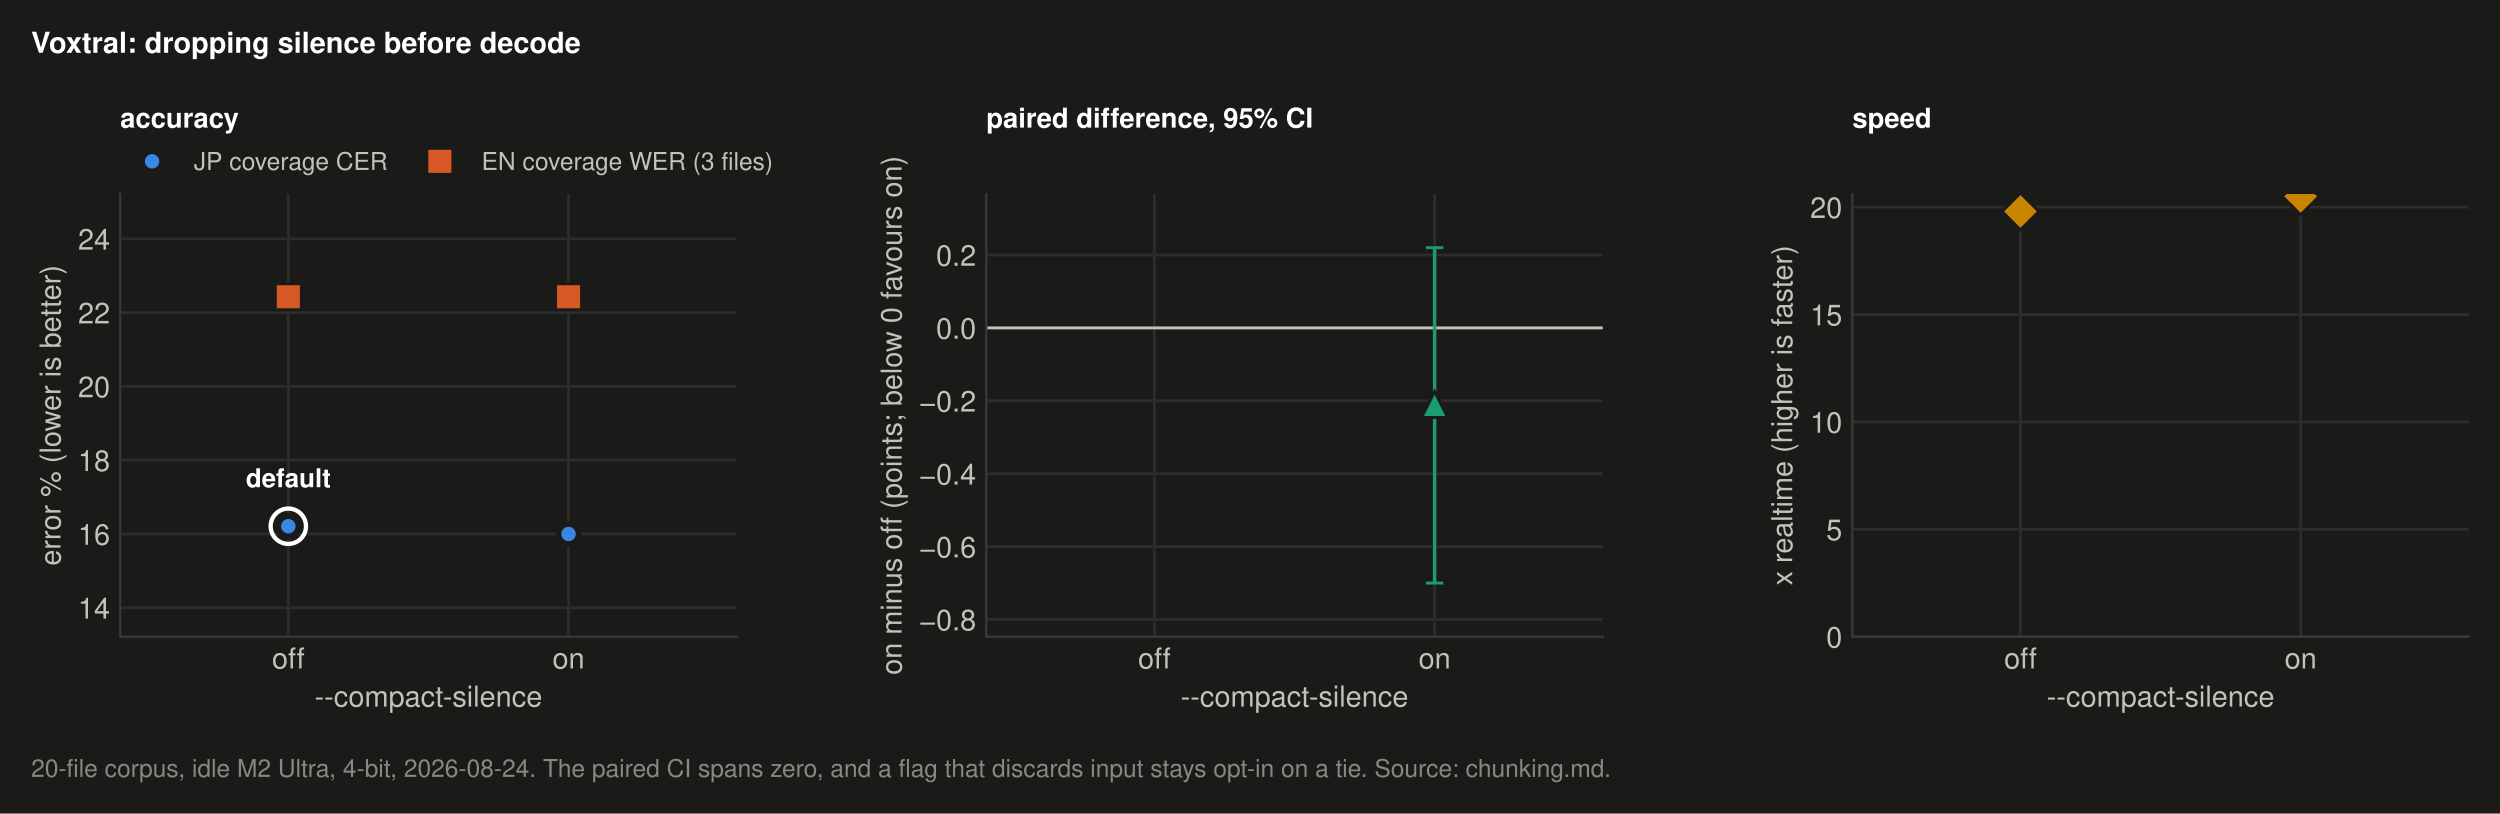
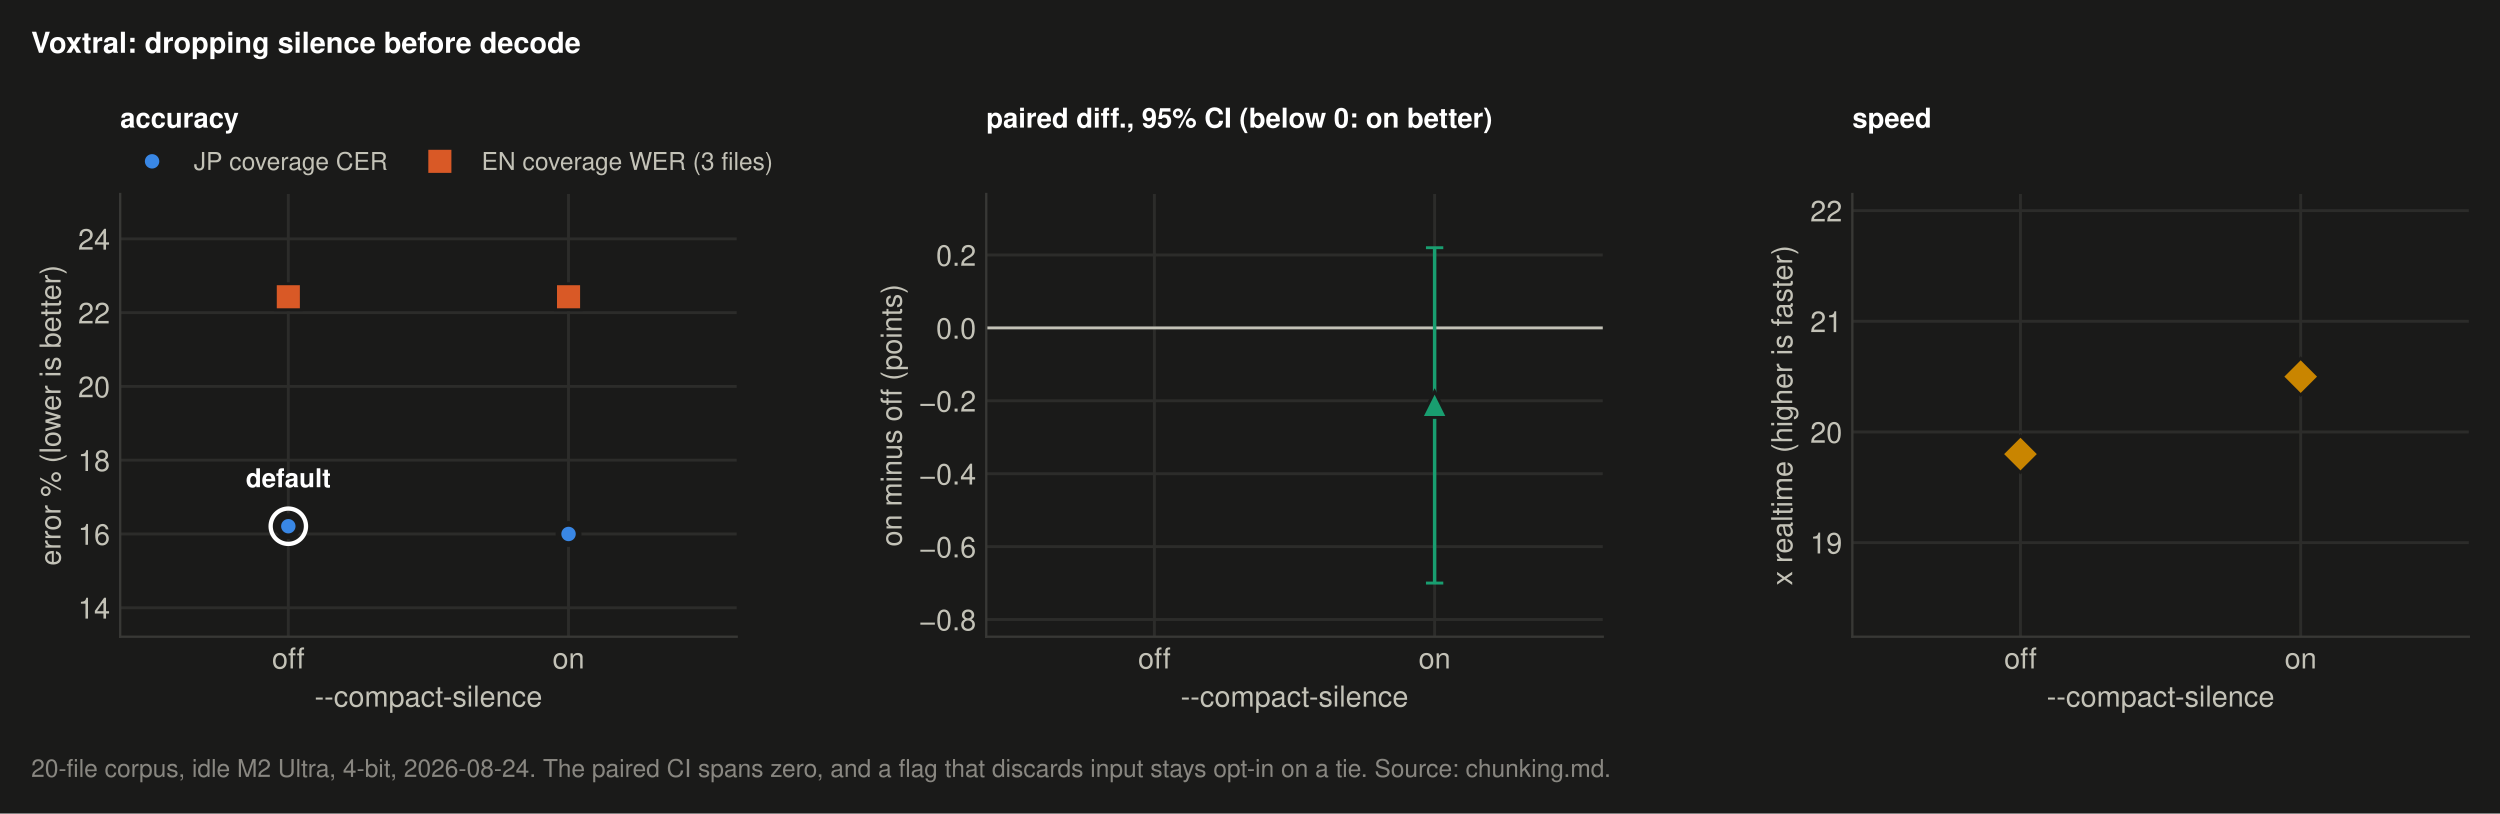
<svg xmlns="http://www.w3.org/2000/svg" xmlns:xlink="http://www.w3.org/1999/xlink" width="866.16pt" height="281.856pt" viewBox="0 0 866.16 281.856" version="1.1">
  <defs>
    <style type="text/css">*{stroke-linejoin: round; stroke-linecap: butt}</style>
  </defs>
  <g id="figure_1">
    <g id="patch_1">
      <path d="M 0 281.856  L 866.16 281.856  L 866.16 0  L 0 0  z " style="fill: #1a1a19" />
    </g>
    <g id="axes_1">
      <g id="patch_2">
        <path d="M 41.64 220.601  L 255.232 220.601  L 255.232 67.22  L 41.64 67.22  z " style="fill: #1a1a19" />
      </g>
      <g id="matplotlib.axis_1">
        <g id="xtick_1">
          <g id="line2d_1">
            <path d="M 99.892 220.601  L 99.892 67.22  " clip-path="url(#p9216b3f313)" style="fill: none; stroke: #2c2c2a; stroke-linecap: round" />
          </g>
          <g id="line2d_2" />
          <g id="text_1">
            <text style="font-size: 10px; font-family: 'Helvetica', 'Arial', 'DejaVu Sans'; text-anchor: middle; fill: #c3c2b7" x="99.892" y="231.601" transform="rotate(-0 99.89226 231.6008)">off</text>
          </g>
        </g>
        <g id="xtick_2">
          <g id="line2d_3">
            <path d="M 196.979 220.601  L 196.979 67.22  " clip-path="url(#p9216b3f313)" style="fill: none; stroke: #2c2c2a; stroke-linecap: round" />
          </g>
          <g id="line2d_4" />
          <g id="text_2">
            <text style="font-size: 10px; font-family: 'Helvetica', 'Arial', 'DejaVu Sans'; text-anchor: middle; fill: #c3c2b7" x="196.979" y="231.601" transform="rotate(-0 196.9794 231.6008)">on</text>
          </g>
        </g>
        <g id="text_3">
          <text style="font-size: 10px; font-family: 'Helvetica', 'Arial', 'DejaVu Sans'; text-anchor: middle; fill: #c3c2b7" x="148.436" y="244.8" transform="rotate(-0 148.4358 244.8)">--compact-silence</text>
        </g>
      </g>
      <g id="matplotlib.axis_2">
        <g id="ytick_1">
          <g id="line2d_5">
            <path d="M 41.64 210.567  L 255.232 210.567  " clip-path="url(#p9216b3f313)" style="fill: none; stroke: #2c2c2a; stroke-linecap: round" />
          </g>
          <g id="line2d_6" />
          <g id="text_4">
            <text style="font-size: 10px; font-family: 'Helvetica', 'Arial', 'DejaVu Sans'; text-anchor: end; fill: #c3c2b7" x="38.14" y="214.317" transform="rotate(-0 38.14 214.3171)">14</text>
          </g>
        </g>
        <g id="ytick_2">
          <g id="line2d_7">
            <path d="M 41.64 185.004  L 255.232 185.004  " clip-path="url(#p9216b3f313)" style="fill: none; stroke: #2c2c2a; stroke-linecap: round" />
          </g>
          <g id="line2d_8" />
          <g id="text_5">
            <text style="font-size: 10px; font-family: 'Helvetica', 'Arial', 'DejaVu Sans'; text-anchor: end; fill: #c3c2b7" x="38.14" y="188.754" transform="rotate(-0 38.14 188.7537)">16</text>
          </g>
        </g>
        <g id="ytick_3">
          <g id="line2d_9">
            <path d="M 41.64 159.44  L 255.232 159.44  " clip-path="url(#p9216b3f313)" style="fill: none; stroke: #2c2c2a; stroke-linecap: round" />
          </g>
          <g id="line2d_10" />
          <g id="text_6">
            <text style="font-size: 10px; font-family: 'Helvetica', 'Arial', 'DejaVu Sans'; text-anchor: end; fill: #c3c2b7" x="38.14" y="163.19" transform="rotate(-0 38.14 163.1902)">18</text>
          </g>
        </g>
        <g id="ytick_4">
          <g id="line2d_11">
            <path d="M 41.64 133.877  L 255.232 133.877  " clip-path="url(#p9216b3f313)" style="fill: none; stroke: #2c2c2a; stroke-linecap: round" />
          </g>
          <g id="line2d_12" />
          <g id="text_7">
            <text style="font-size: 10px; font-family: 'Helvetica', 'Arial', 'DejaVu Sans'; text-anchor: end; fill: #c3c2b7" x="38.14" y="137.627" transform="rotate(-0 38.14 137.6267)">20</text>
          </g>
        </g>
        <g id="ytick_5">
          <g id="line2d_13">
            <path d="M 41.64 108.313  L 255.232 108.313  " clip-path="url(#p9216b3f313)" style="fill: none; stroke: #2c2c2a; stroke-linecap: round" />
          </g>
          <g id="line2d_14" />
          <g id="text_8">
            <text style="font-size: 10px; font-family: 'Helvetica', 'Arial', 'DejaVu Sans'; text-anchor: end; fill: #c3c2b7" x="38.14" y="112.063" transform="rotate(-0 38.14 112.0633)">22</text>
          </g>
        </g>
        <g id="ytick_6">
          <g id="line2d_15">
            <path d="M 41.64 82.75  L 255.232 82.75  " clip-path="url(#p9216b3f313)" style="fill: none; stroke: #2c2c2a; stroke-linecap: round" />
          </g>
          <g id="line2d_16" />
          <g id="text_9">
            <text style="font-size: 10px; font-family: 'Helvetica', 'Arial', 'DejaVu Sans'; text-anchor: end; fill: #c3c2b7" x="38.14" y="86.5" transform="rotate(-0 38.14 86.4998)">24</text>
          </g>
        </g>
        <g id="text_10">
          <text style="font-size: 10px; font-family: 'Helvetica', 'Arial', 'DejaVu Sans'; text-anchor: middle; fill: #c3c2b7" x="20.977" y="143.91" transform="rotate(-90 20.9775 143.9104)">error % (lower is better)</text>
        </g>
      </g>
      <g id="patch_3">
        <path d="M 41.64 220.601  L 41.64 67.22  " style="fill: none; stroke: #383835; stroke-width: 0.8; stroke-linejoin: miter; stroke-linecap: square" />
      </g>
      <g id="patch_4">
        <path d="M 41.64 220.601  L 255.232 220.601  " style="fill: none; stroke: #383835; stroke-width: 0.8; stroke-linejoin: miter; stroke-linecap: square" />
      </g>
      <g id="line2d_17">
        <defs>
          <path id="m3d7b4c0e3e" d="M 0 3.5  C 0.928 3.5 1.819 3.131 2.475 2.475  C 3.131 1.819 3.5 0.928 3.5 0  C 3.5 -0.928 3.131 -1.819 2.475 -2.475  C 1.819 -3.131 0.928 -3.5 0 -3.5  C -0.928 -3.5 -1.819 -3.131 -2.475 -2.475  C -3.131 -1.819 -3.5 -0.928 -3.5 0  C -3.5 0.928 -3.131 1.819 -2.475 2.475  C -1.819 3.131 -0.928 3.5 0 3.5  z " style="stroke: #1a1a19; stroke-width: 2" />
        </defs>
        <g clip-path="url(#p9216b3f313)">
          <use xlink:href="#m3d7b4c0e3e" x="99.892" y="182.319" style="fill: #3987e5; stroke: #1a1a19; stroke-width: 2" />
          <use xlink:href="#m3d7b4c0e3e" x="196.979" y="185.004" style="fill: #3987e5; stroke: #1a1a19; stroke-width: 2" />
        </g>
      </g>
      <g id="line2d_18">
        <defs>
          <path id="m81e0faa51b" d="M -4.5 4.5  L 4.5 4.5  L 4.5 -4.5  L -4.5 -4.5  z " style="stroke: #1a1a19; stroke-linejoin: miter" />
        </defs>
        <g clip-path="url(#p9216b3f313)">
          <use xlink:href="#m81e0faa51b" x="99.892" y="102.817" style="fill: #d95926; stroke: #1a1a19; stroke-linejoin: miter" />
          <use xlink:href="#m81e0faa51b" x="196.979" y="102.817" style="fill: #d95926; stroke: #1a1a19; stroke-linejoin: miter" />
        </g>
      </g>
      <g id="text_11">
        <text style="font-weight: 700; font-size: 9px; font-family: 'Helvetica', 'Arial', 'DejaVu Sans'; text-anchor: middle; fill: #ffffff" x="99.892" y="168.79" transform="rotate(-0 99.89226 168.7902)">default</text>
      </g>
      <g id="text_12">
        <text style="font-weight: 700; font-size: 9.5px; font-family: 'Helvetica', 'Arial', 'DejaVu Sans'; text-anchor: start; fill: #ffffff" x="41.64" y="44.22" transform="rotate(-0 41.64 44.22)">accuracy</text>
      </g>
      <g id="PathCollection_1">
        <path d="M 99.892 188.443  C 101.516 188.443 103.074 187.798 104.222 186.65  C 105.371 185.501 106.016 183.944 106.016 182.319  C 106.016 180.695 105.371 179.138 104.222 177.989  C 103.074 176.841 101.516 176.196 99.892 176.196  C 98.268 176.196 96.71 176.841 95.562 177.989  C 94.414 179.138 93.769 180.695 93.769 182.319  C 93.769 183.944 94.414 185.501 95.562 186.65  C 96.71 187.798 98.268 188.443 99.892 188.443  L 99.892 188.443  z " clip-path="url(#p9216b3f313)" style="fill: none; stroke: #ffffff; stroke-width: 1.5" />
      </g>
      <g id="legend_1">
        <g id="line2d_19">
          <g>
            <use xlink:href="#m3d7b4c0e3e" x="52.69" y="55.897" style="fill: #3987e5; stroke: #1a1a19; stroke-width: 2" />
          </g>
        </g>
        <g id="text_13">
          <text style="font-size: 8.5px; font-family: 'Helvetica', 'Arial', 'DejaVu Sans'; text-anchor: start; fill: #c3c2b7" x="67.14" y="58.872" transform="rotate(-0 67.14 58.87176)">JP coverage CER</text>
        </g>
        <g id="line2d_20">
          <g>
            <use xlink:href="#m81e0faa51b" x="152.395" y="55.897" style="fill: #d95926; stroke: #1a1a19; stroke-linejoin: miter" />
          </g>
        </g>
        <g id="text_14">
          <text style="font-size: 8.5px; font-family: 'Helvetica', 'Arial', 'DejaVu Sans'; text-anchor: start; fill: #c3c2b7" x="166.845" y="58.872" transform="rotate(-0 166.845 58.87176)">EN coverage WER (3 files)</text>
        </g>
      </g>
    </g>
    <g id="axes_2">
      <g id="patch_5">
        <path d="M 341.704 220.601  L 555.296 220.601  L 555.296 67.22  L 341.704 67.22  z " style="fill: #1a1a19" />
      </g>
      <g id="matplotlib.axis_3">
        <g id="xtick_3">
          <g id="line2d_21">
            <path d="M 399.956 220.601  L 399.956 67.22  " clip-path="url(#p301b447004)" style="fill: none; stroke: #2c2c2a; stroke-linecap: round" />
          </g>
          <g id="line2d_22" />
          <g id="text_15">
            <text style="font-size: 10px; font-family: 'Helvetica', 'Arial', 'DejaVu Sans'; text-anchor: middle; fill: #c3c2b7" x="399.956" y="231.601" transform="rotate(-0 399.9565 231.6008)">off</text>
          </g>
        </g>
        <g id="xtick_4">
          <g id="line2d_23">
            <path d="M 497.044 220.601  L 497.044 67.22  " clip-path="url(#p301b447004)" style="fill: none; stroke: #2c2c2a; stroke-linecap: round" />
          </g>
          <g id="line2d_24" />
          <g id="text_16">
            <text style="font-size: 10px; font-family: 'Helvetica', 'Arial', 'DejaVu Sans'; text-anchor: middle; fill: #c3c2b7" x="497.044" y="231.601" transform="rotate(-0 497.0435 231.6008)">on</text>
          </g>
        </g>
        <g id="text_17">
          <text style="font-size: 10px; font-family: 'Helvetica', 'Arial', 'DejaVu Sans'; text-anchor: middle; fill: #c3c2b7" x="448.5" y="244.8" transform="rotate(-0 448.5 244.8)">--compact-silence</text>
        </g>
      </g>
      <g id="matplotlib.axis_4">
        <g id="ytick_7">
          <g id="line2d_25">
            <path d="M 341.704 214.639  L 555.296 214.639  " clip-path="url(#p301b447004)" style="fill: none; stroke: #2c2c2a; stroke-linecap: round" />
          </g>
          <g id="line2d_26" />
          <g id="text_18">
            <text style="font-size: 10px; font-family: 'Helvetica', 'Arial', 'DejaVu Sans'; text-anchor: end; fill: #c3c2b7" x="338.204" y="218.389" transform="rotate(-0 338.2042 218.3893)">−0.8</text>
          </g>
        </g>
        <g id="ytick_8">
          <g id="line2d_27">
            <path d="M 341.704 189.379  L 555.296 189.379  " clip-path="url(#p301b447004)" style="fill: none; stroke: #2c2c2a; stroke-linecap: round" />
          </g>
          <g id="line2d_28" />
          <g id="text_19">
            <text style="font-size: 10px; font-family: 'Helvetica', 'Arial', 'DejaVu Sans'; text-anchor: end; fill: #c3c2b7" x="338.204" y="193.129" transform="rotate(-0 338.2042 193.129)">−0.6</text>
          </g>
        </g>
        <g id="ytick_9">
          <g id="line2d_29">
            <path d="M 341.704 164.119  L 555.296 164.119  " clip-path="url(#p301b447004)" style="fill: none; stroke: #2c2c2a; stroke-linecap: round" />
          </g>
          <g id="line2d_30" />
          <g id="text_20">
            <text style="font-size: 10px; font-family: 'Helvetica', 'Arial', 'DejaVu Sans'; text-anchor: end; fill: #c3c2b7" x="338.204" y="167.869" transform="rotate(-0 338.2042 167.8687)">−0.4</text>
          </g>
        </g>
        <g id="ytick_10">
          <g id="line2d_31">
            <path d="M 341.704 138.858  L 555.296 138.858  " clip-path="url(#p301b447004)" style="fill: none; stroke: #2c2c2a; stroke-linecap: round" />
          </g>
          <g id="line2d_32" />
          <g id="text_21">
            <text style="font-size: 10px; font-family: 'Helvetica', 'Arial', 'DejaVu Sans'; text-anchor: end; fill: #c3c2b7" x="338.204" y="142.608" transform="rotate(-0 338.2042 142.6083)">−0.2</text>
          </g>
        </g>
        <g id="ytick_11">
          <g id="line2d_33">
            <path d="M 341.704 113.598  L 555.296 113.598  " clip-path="url(#p301b447004)" style="fill: none; stroke: #2c2c2a; stroke-linecap: round" />
          </g>
          <g id="line2d_34" />
          <g id="text_22">
            <text style="font-size: 10px; font-family: 'Helvetica', 'Arial', 'DejaVu Sans'; text-anchor: end; fill: #c3c2b7" x="338.204" y="117.348" transform="rotate(-0 338.2042 117.348)">0.0</text>
          </g>
        </g>
        <g id="ytick_12">
          <g id="line2d_35">
            <path d="M 341.704 88.338  L 555.296 88.338  " clip-path="url(#p301b447004)" style="fill: none; stroke: #2c2c2a; stroke-linecap: round" />
          </g>
          <g id="line2d_36" />
          <g id="text_23">
            <text style="font-size: 10px; font-family: 'Helvetica', 'Arial', 'DejaVu Sans'; text-anchor: end; fill: #c3c2b7" x="338.204" y="92.088" transform="rotate(-0 338.2042 92.08764)">0.2</text>
          </g>
        </g>
        <g id="text_24">
-           <text style="font-size: 10px; font-family: 'Helvetica', 'Arial', 'DejaVu Sans'; text-anchor: middle; fill: #c3c2b7" x="312.379" y="143.91" transform="rotate(-90 312.3792 143.9104)">on minus off (points; below 0 favours on)</text>
+           <text style="font-size: 10px; font-family: 'Helvetica', 'Arial', 'DejaVu Sans'; text-anchor: middle; fill: #c3c2b7" x="312.379" y="143.91" transform="rotate(-90 312.3792 143.9104)">on minus off (points)</text>
        </g>
      </g>
      <g id="line2d_37">
        <path d="M 341.704 113.598  L 555.296 113.598  " clip-path="url(#p301b447004)" style="fill: none; stroke: #c3c2b7; stroke-linecap: round" />
      </g>
      <g id="LineCollection_1">
        <path d="M 497.044 202.009  L 497.044 85.812  " clip-path="url(#p301b447004)" style="fill: none; stroke: #199e70; stroke-width: 1.2" />
      </g>
      <g id="line2d_38">
        <defs>
          <path id="m2e1cc6d336" d="M 3 0  L -3 -0  " style="stroke: #199e70" />
        </defs>
        <g clip-path="url(#p301b447004)">
          <use xlink:href="#m2e1cc6d336" x="497.044" y="202.009" style="fill: #1f77b4; stroke: #199e70" />
        </g>
      </g>
      <g id="line2d_39">
        <g clip-path="url(#p301b447004)">
          <use xlink:href="#m2e1cc6d336" x="497.044" y="85.812" style="fill: #1f77b4; stroke: #199e70" />
        </g>
      </g>
      <g id="patch_6">
        <path d="M 341.704 220.601  L 341.704 67.22  " style="fill: none; stroke: #383835; stroke-width: 0.8; stroke-linejoin: miter; stroke-linecap: square" />
      </g>
      <g id="patch_7">
        <path d="M 341.704 220.601  L 555.296 220.601  " style="fill: none; stroke: #383835; stroke-width: 0.8; stroke-linejoin: miter; stroke-linecap: square" />
      </g>
      <g id="line2d_40">
        <defs>
          <path id="m14c831bd54" d="M 0 -4.5  L -4.5 4.5  L 4.5 4.5  z " style="stroke: #1a1a19; stroke-linejoin: miter" />
        </defs>
        <g clip-path="url(#p301b447004)">
          <use xlink:href="#m14c831bd54" x="497.044" y="140.121" style="fill: #199e70; stroke: #1a1a19; stroke-linejoin: miter" />
        </g>
      </g>
      <g id="text_25">
-         <text style="font-weight: 700; font-size: 9.5px; font-family: 'Helvetica', 'Arial', 'DejaVu Sans'; text-anchor: start; fill: #ffffff" x="341.704" y="44.22" transform="rotate(-0 341.7042 44.22)">paired difference, 95% CI</text>
+         <text style="font-weight: 700; font-size: 9.5px; font-family: 'Helvetica', 'Arial', 'DejaVu Sans'; text-anchor: start; fill: #ffffff" x="341.704" y="44.22" transform="rotate(-0 341.7042 44.22)">paired diff., 95% CI (below 0: on better)</text>
      </g>
    </g>
    <g id="axes_3">
      <g id="patch_8">
        <path d="M 641.768 220.601  L 855.36 220.601  L 855.36 67.22  L 641.768 67.22  z " style="fill: #1a1a19" />
      </g>
      <g id="matplotlib.axis_5">
        <g id="xtick_5">
          <g id="line2d_41">
            <path d="M 700.021 220.601  L 700.021 67.22  " clip-path="url(#p0d8b95e75e)" style="fill: none; stroke: #2c2c2a; stroke-linecap: round" />
          </g>
          <g id="line2d_42" />
          <g id="text_26">
            <text style="font-size: 10px; font-family: 'Helvetica', 'Arial', 'DejaVu Sans'; text-anchor: middle; fill: #c3c2b7" x="700.021" y="231.601" transform="rotate(-0 700.0206 231.6008)">off</text>
          </g>
        </g>
        <g id="xtick_6">
          <g id="line2d_43">
            <path d="M 797.108 220.601  L 797.108 67.22  " clip-path="url(#p0d8b95e75e)" style="fill: none; stroke: #2c2c2a; stroke-linecap: round" />
          </g>
          <g id="line2d_44" />
          <g id="text_27">
            <text style="font-size: 10px; font-family: 'Helvetica', 'Arial', 'DejaVu Sans'; text-anchor: middle; fill: #c3c2b7" x="797.108" y="231.601" transform="rotate(-0 797.1077 231.6008)">on</text>
          </g>
        </g>
        <g id="text_28">
          <text style="font-size: 10px; font-family: 'Helvetica', 'Arial', 'DejaVu Sans'; text-anchor: middle; fill: #c3c2b7" x="748.564" y="244.8" transform="rotate(-0 748.5642 244.8)">--compact-silence</text>
        </g>
      </g>
      <g id="matplotlib.axis_6">
        <g id="ytick_13">
          <g id="line2d_45">
-             <path d="M 641.768 220.601  L 855.36 220.601  " clip-path="url(#p0d8b95e75e)" style="fill: none; stroke: #2c2c2a; stroke-linecap: round" />
+             <path d="M 641.768 188.007  L 855.36 188.007  " clip-path="url(#p0d8b95e75e)" style="fill: none; stroke: #2c2c2a; stroke-linecap: round" />
          </g>
          <g id="line2d_46" />
          <g id="text_29">
-             <text style="font-size: 10px; font-family: 'Helvetica', 'Arial', 'DejaVu Sans'; text-anchor: end; fill: #c3c2b7" x="638.268" y="224.351" transform="rotate(-0 638.2684 224.3508)">0</text>
+             <text style="font-size: 10px; font-family: 'Helvetica', 'Arial', 'DejaVu Sans'; text-anchor: end; fill: #c3c2b7" x="638.268" y="191.757" transform="rotate(-0 638.2684 191.7574)">19</text>
          </g>
        </g>
        <g id="ytick_14">
          <g id="line2d_47">
-             <path d="M 641.768 183.394  L 855.36 183.394  " clip-path="url(#p0d8b95e75e)" style="fill: none; stroke: #2c2c2a; stroke-linecap: round" />
+             <path d="M 641.768 149.662  L 855.36 149.662  " clip-path="url(#p0d8b95e75e)" style="fill: none; stroke: #2c2c2a; stroke-linecap: round" />
          </g>
          <g id="line2d_48" />
          <g id="text_30">
-             <text style="font-size: 10px; font-family: 'Helvetica', 'Arial', 'DejaVu Sans'; text-anchor: end; fill: #c3c2b7" x="638.268" y="187.144" transform="rotate(-0 638.2684 187.1441)">5</text>
+             <text style="font-size: 10px; font-family: 'Helvetica', 'Arial', 'DejaVu Sans'; text-anchor: end; fill: #c3c2b7" x="638.268" y="153.412" transform="rotate(-0 638.2684 153.4122)">20</text>
          </g>
        </g>
        <g id="ytick_15">
          <g id="line2d_49">
-             <path d="M 641.768 146.187  L 855.36 146.187  " clip-path="url(#p0d8b95e75e)" style="fill: none; stroke: #2c2c2a; stroke-linecap: round" />
+             <path d="M 641.768 111.317  L 855.36 111.317  " clip-path="url(#p0d8b95e75e)" style="fill: none; stroke: #2c2c2a; stroke-linecap: round" />
          </g>
          <g id="line2d_50" />
          <g id="text_31">
-             <text style="font-size: 10px; font-family: 'Helvetica', 'Arial', 'DejaVu Sans'; text-anchor: end; fill: #c3c2b7" x="638.268" y="149.937" transform="rotate(-0 638.2684 149.9374)">10</text>
+             <text style="font-size: 10px; font-family: 'Helvetica', 'Arial', 'DejaVu Sans'; text-anchor: end; fill: #c3c2b7" x="638.268" y="115.067" transform="rotate(-0 638.2684 115.067)">21</text>
          </g>
        </g>
        <g id="ytick_16">
          <g id="line2d_51">
-             <path d="M 641.768 108.981  L 855.36 108.981  " clip-path="url(#p0d8b95e75e)" style="fill: none; stroke: #2c2c2a; stroke-linecap: round" />
+             <path d="M 641.768 72.972  L 855.36 72.972  " clip-path="url(#p0d8b95e75e)" style="fill: none; stroke: #2c2c2a; stroke-linecap: round" />
          </g>
          <g id="line2d_52" />
          <g id="text_32">
-             <text style="font-size: 10px; font-family: 'Helvetica', 'Arial', 'DejaVu Sans'; text-anchor: end; fill: #c3c2b7" x="638.268" y="112.731" transform="rotate(-0 638.2684 112.7308)">15</text>
-           </g>
-         </g>
-         <g id="ytick_17">
-           <g id="line2d_53">
-             <path d="M 641.768 71.774  L 855.36 71.774  " clip-path="url(#p0d8b95e75e)" style="fill: none; stroke: #2c2c2a; stroke-linecap: round" />
-           </g>
-           <g id="line2d_54" />
-           <g id="text_33">
-             <text style="font-size: 10px; font-family: 'Helvetica', 'Arial', 'DejaVu Sans'; text-anchor: end; fill: #c3c2b7" x="638.268" y="75.524" transform="rotate(-0 638.2684 75.5241)">20</text>
-           </g>
-         </g>
-         <g id="text_34">
+             <text style="font-size: 10px; font-family: 'Helvetica', 'Arial', 'DejaVu Sans'; text-anchor: end; fill: #c3c2b7" x="638.268" y="76.722" transform="rotate(-0 638.2684 76.72178)">22</text>
+           </g>
+         </g>
+         <g id="text_33">
          <text style="font-size: 10px; font-family: 'Helvetica', 'Arial', 'DejaVu Sans'; text-anchor: middle; fill: #c3c2b7" x="620.934" y="143.91" transform="rotate(-90 620.934 143.9104)">x realtime (higher is faster)</text>
        </g>
      </g>
      <g id="patch_9">
        <path d="M 641.768 220.601  L 641.768 67.22  " style="fill: none; stroke: #383835; stroke-width: 0.8; stroke-linejoin: miter; stroke-linecap: square" />
      </g>
      <g id="patch_10">
        <path d="M 641.768 220.601  L 855.36 220.601  " style="fill: none; stroke: #383835; stroke-width: 0.8; stroke-linejoin: miter; stroke-linecap: square" />
      </g>
-       <g id="line2d_55">
+       <g id="line2d_53">
        <defs>
          <path id="m4003d0889e" d="M -0 6.364  L 6.364 0  L 0 -6.364  L -6.364 -0  z " style="stroke: #1a1a19; stroke-linejoin: miter" />
        </defs>
        <g clip-path="url(#p0d8b95e75e)">
-           <use xlink:href="#m4003d0889e" x="700.021" y="73.262" style="fill: #c98500; stroke: #1a1a19; stroke-linejoin: miter" />
-           <use xlink:href="#m4003d0889e" x="797.108" y="68.053" style="fill: #c98500; stroke: #1a1a19; stroke-linejoin: miter" />
-         </g>
-       </g>
-       <g id="text_35">
+           <use xlink:href="#m4003d0889e" x="700.021" y="157.331" style="fill: #c98500; stroke: #1a1a19; stroke-linejoin: miter" />
+           <use xlink:href="#m4003d0889e" x="797.108" y="130.49" style="fill: #c98500; stroke: #1a1a19; stroke-linejoin: miter" />
+         </g>
+       </g>
+       <g id="text_34">
        <text style="font-weight: 700; font-size: 9.5px; font-family: 'Helvetica', 'Arial', 'DejaVu Sans'; text-anchor: start; fill: #ffffff" x="641.768" y="44.22" transform="rotate(-0 641.7684 44.22)">speed</text>
      </g>
    </g>
+     <g id="text_35">
+       <text style="font-weight: 700; font-size: 10px; font-family: 'Helvetica', 'Arial', 'DejaVu Sans'; text-anchor: start; fill: #ffffff" x="10.8" y="18.3" transform="rotate(-0 10.8 18.3)">Voxtral: dropping silence before decode</text>
+     </g>
    <g id="text_36">
-       <text style="font-weight: 700; font-size: 10px; font-family: 'Helvetica', 'Arial', 'DejaVu Sans'; text-anchor: start; fill: #ffffff" x="10.8" y="18.3" transform="rotate(-0 10.8 18.3)">Voxtral: dropping silence before decode</text>
-     </g>
-     <g id="text_37">
      <text style="font-size: 8.5px; font-family: 'Helvetica', 'Arial', 'DejaVu Sans'; text-anchor: start; fill: #898781" x="10.8" y="269.175" transform="rotate(-0 10.8 269.175)">20-file corpus, idle M2 Ultra, 4-bit, 2026-08-24. The paired CI spans zero, and a flag that discards input stays opt-in on a tie. Source: chunking.md.</text>
    </g>
  </g>
  <defs>
    <clipPath id="p9216b3f313">
      <rect x="41.64" y="67.22" width="213.592" height="153.381" />
    </clipPath>
    <clipPath id="p301b447004">
      <rect x="341.704" y="67.22" width="213.592" height="153.381" />
    </clipPath>
    <clipPath id="p0d8b95e75e">
      <rect x="641.768" y="67.22" width="213.592" height="153.381" />
    </clipPath>
  </defs>
</svg>
